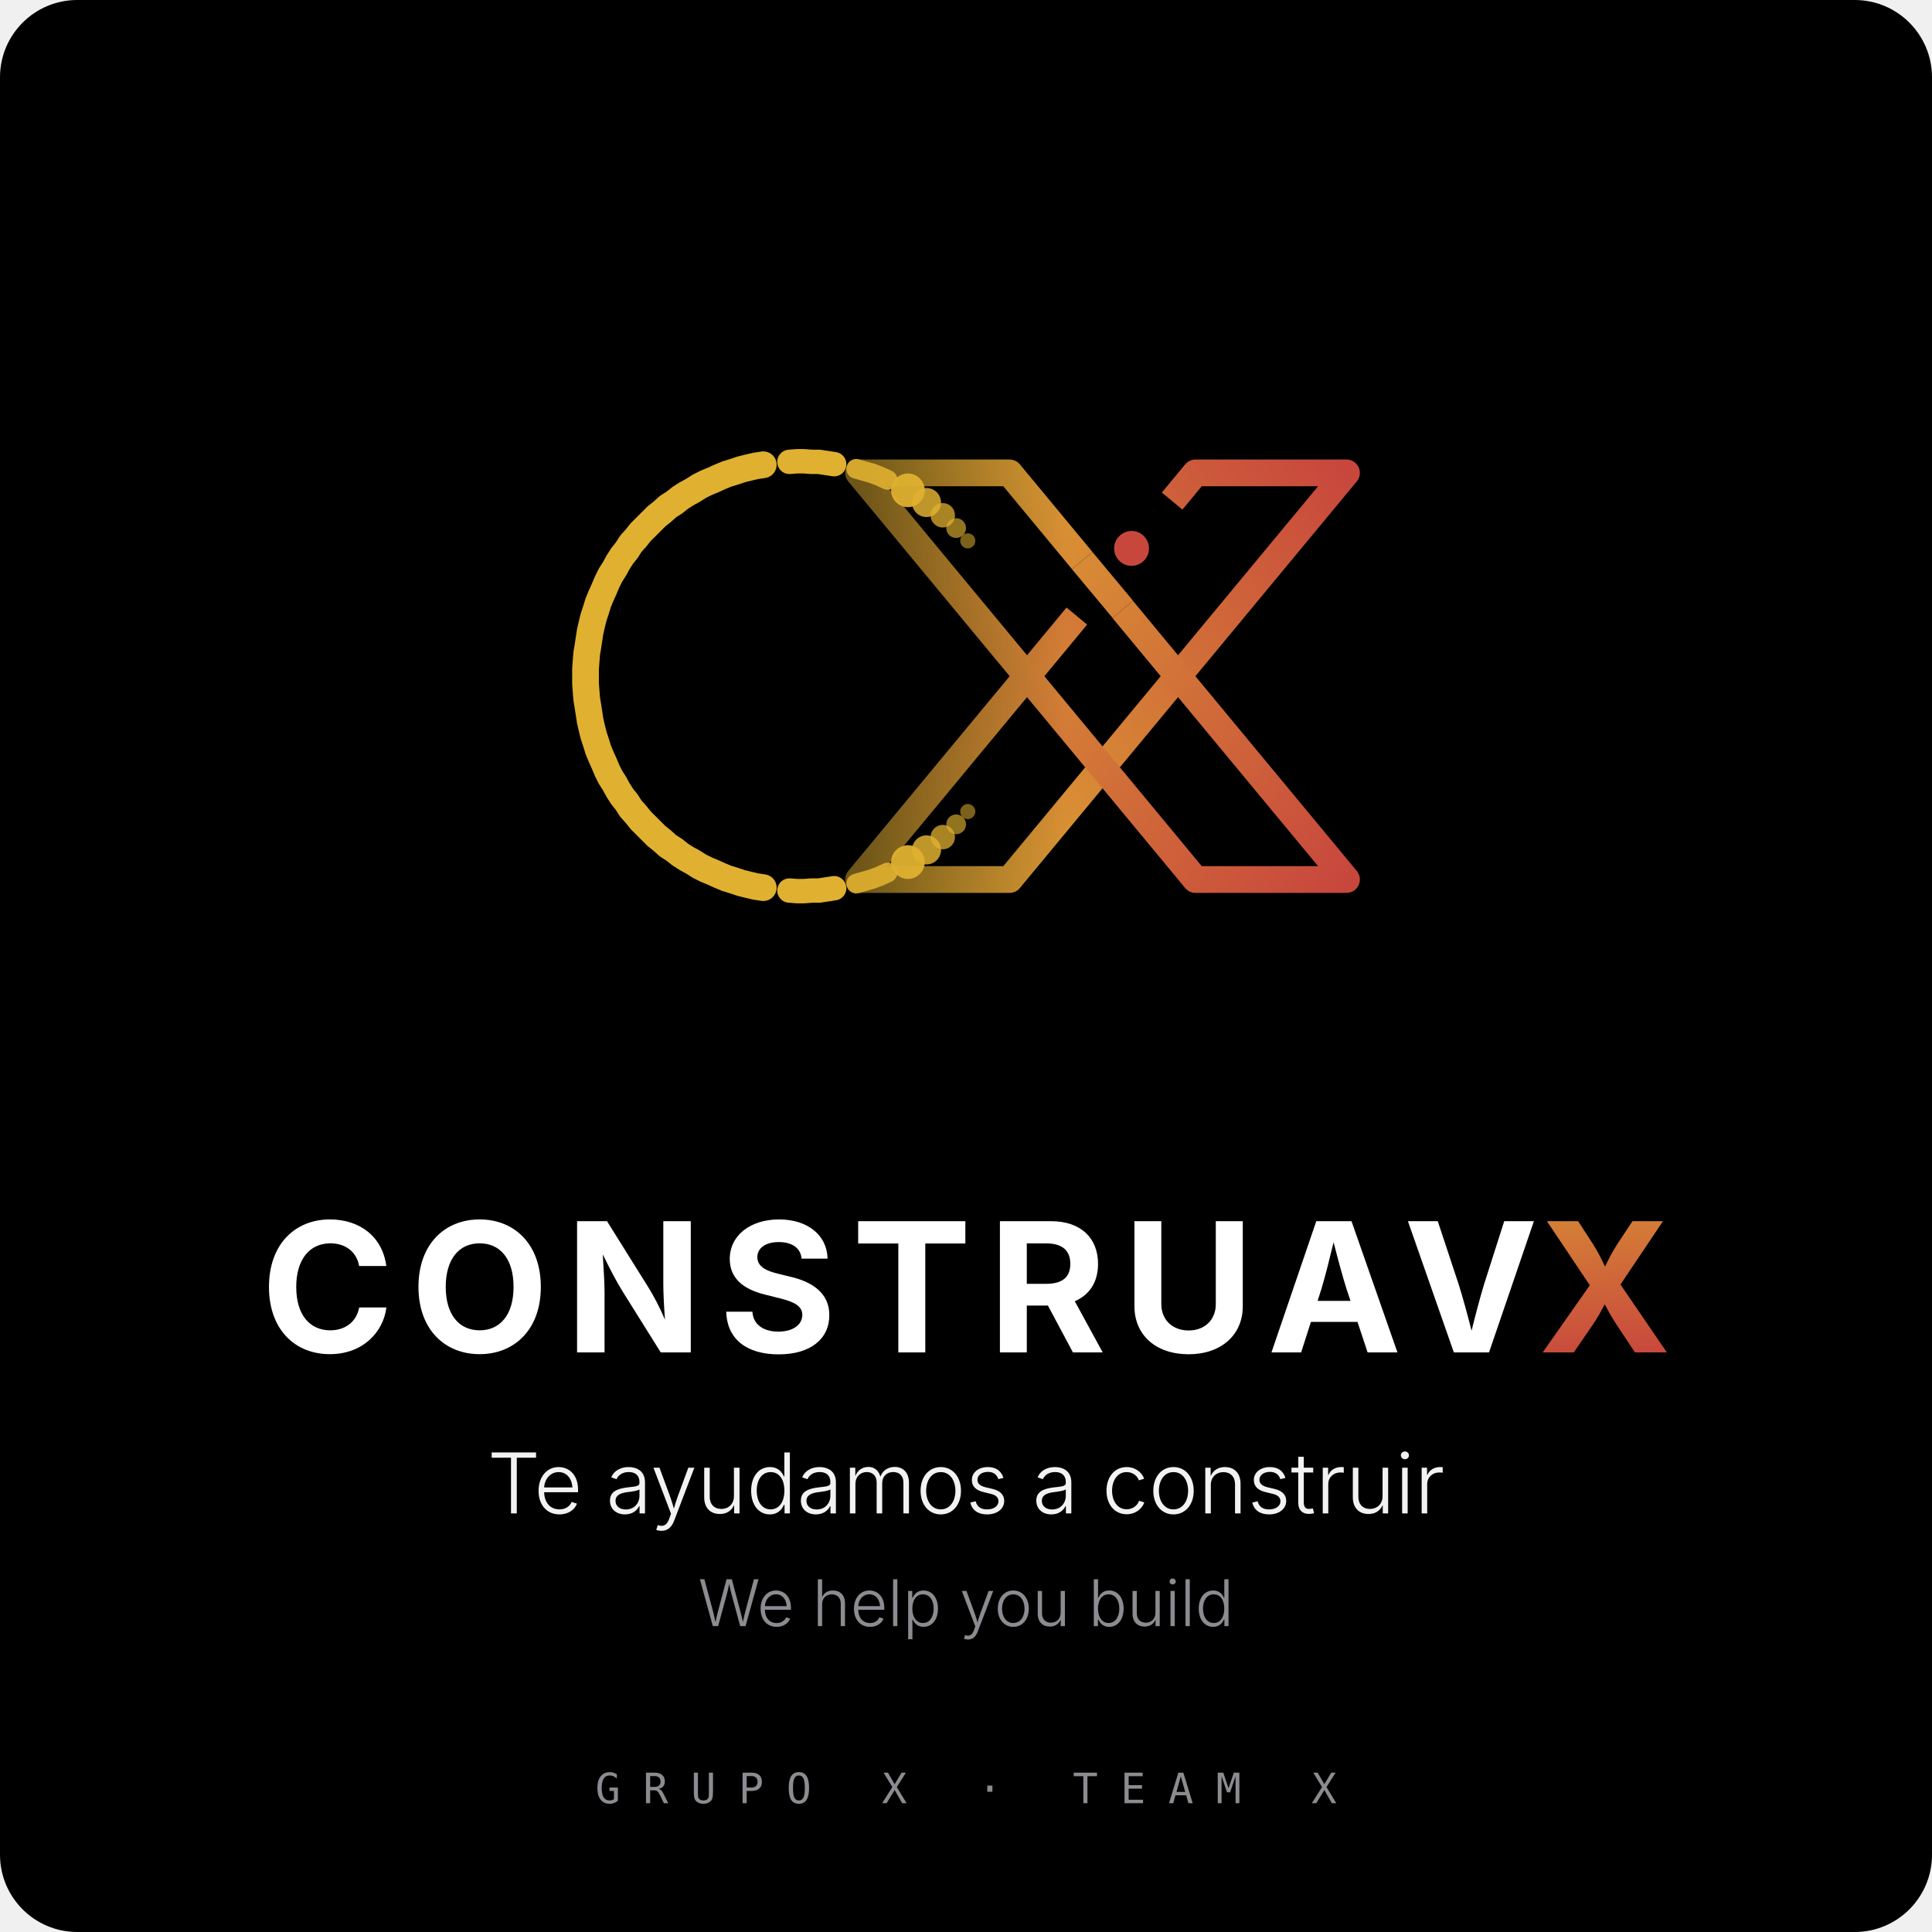
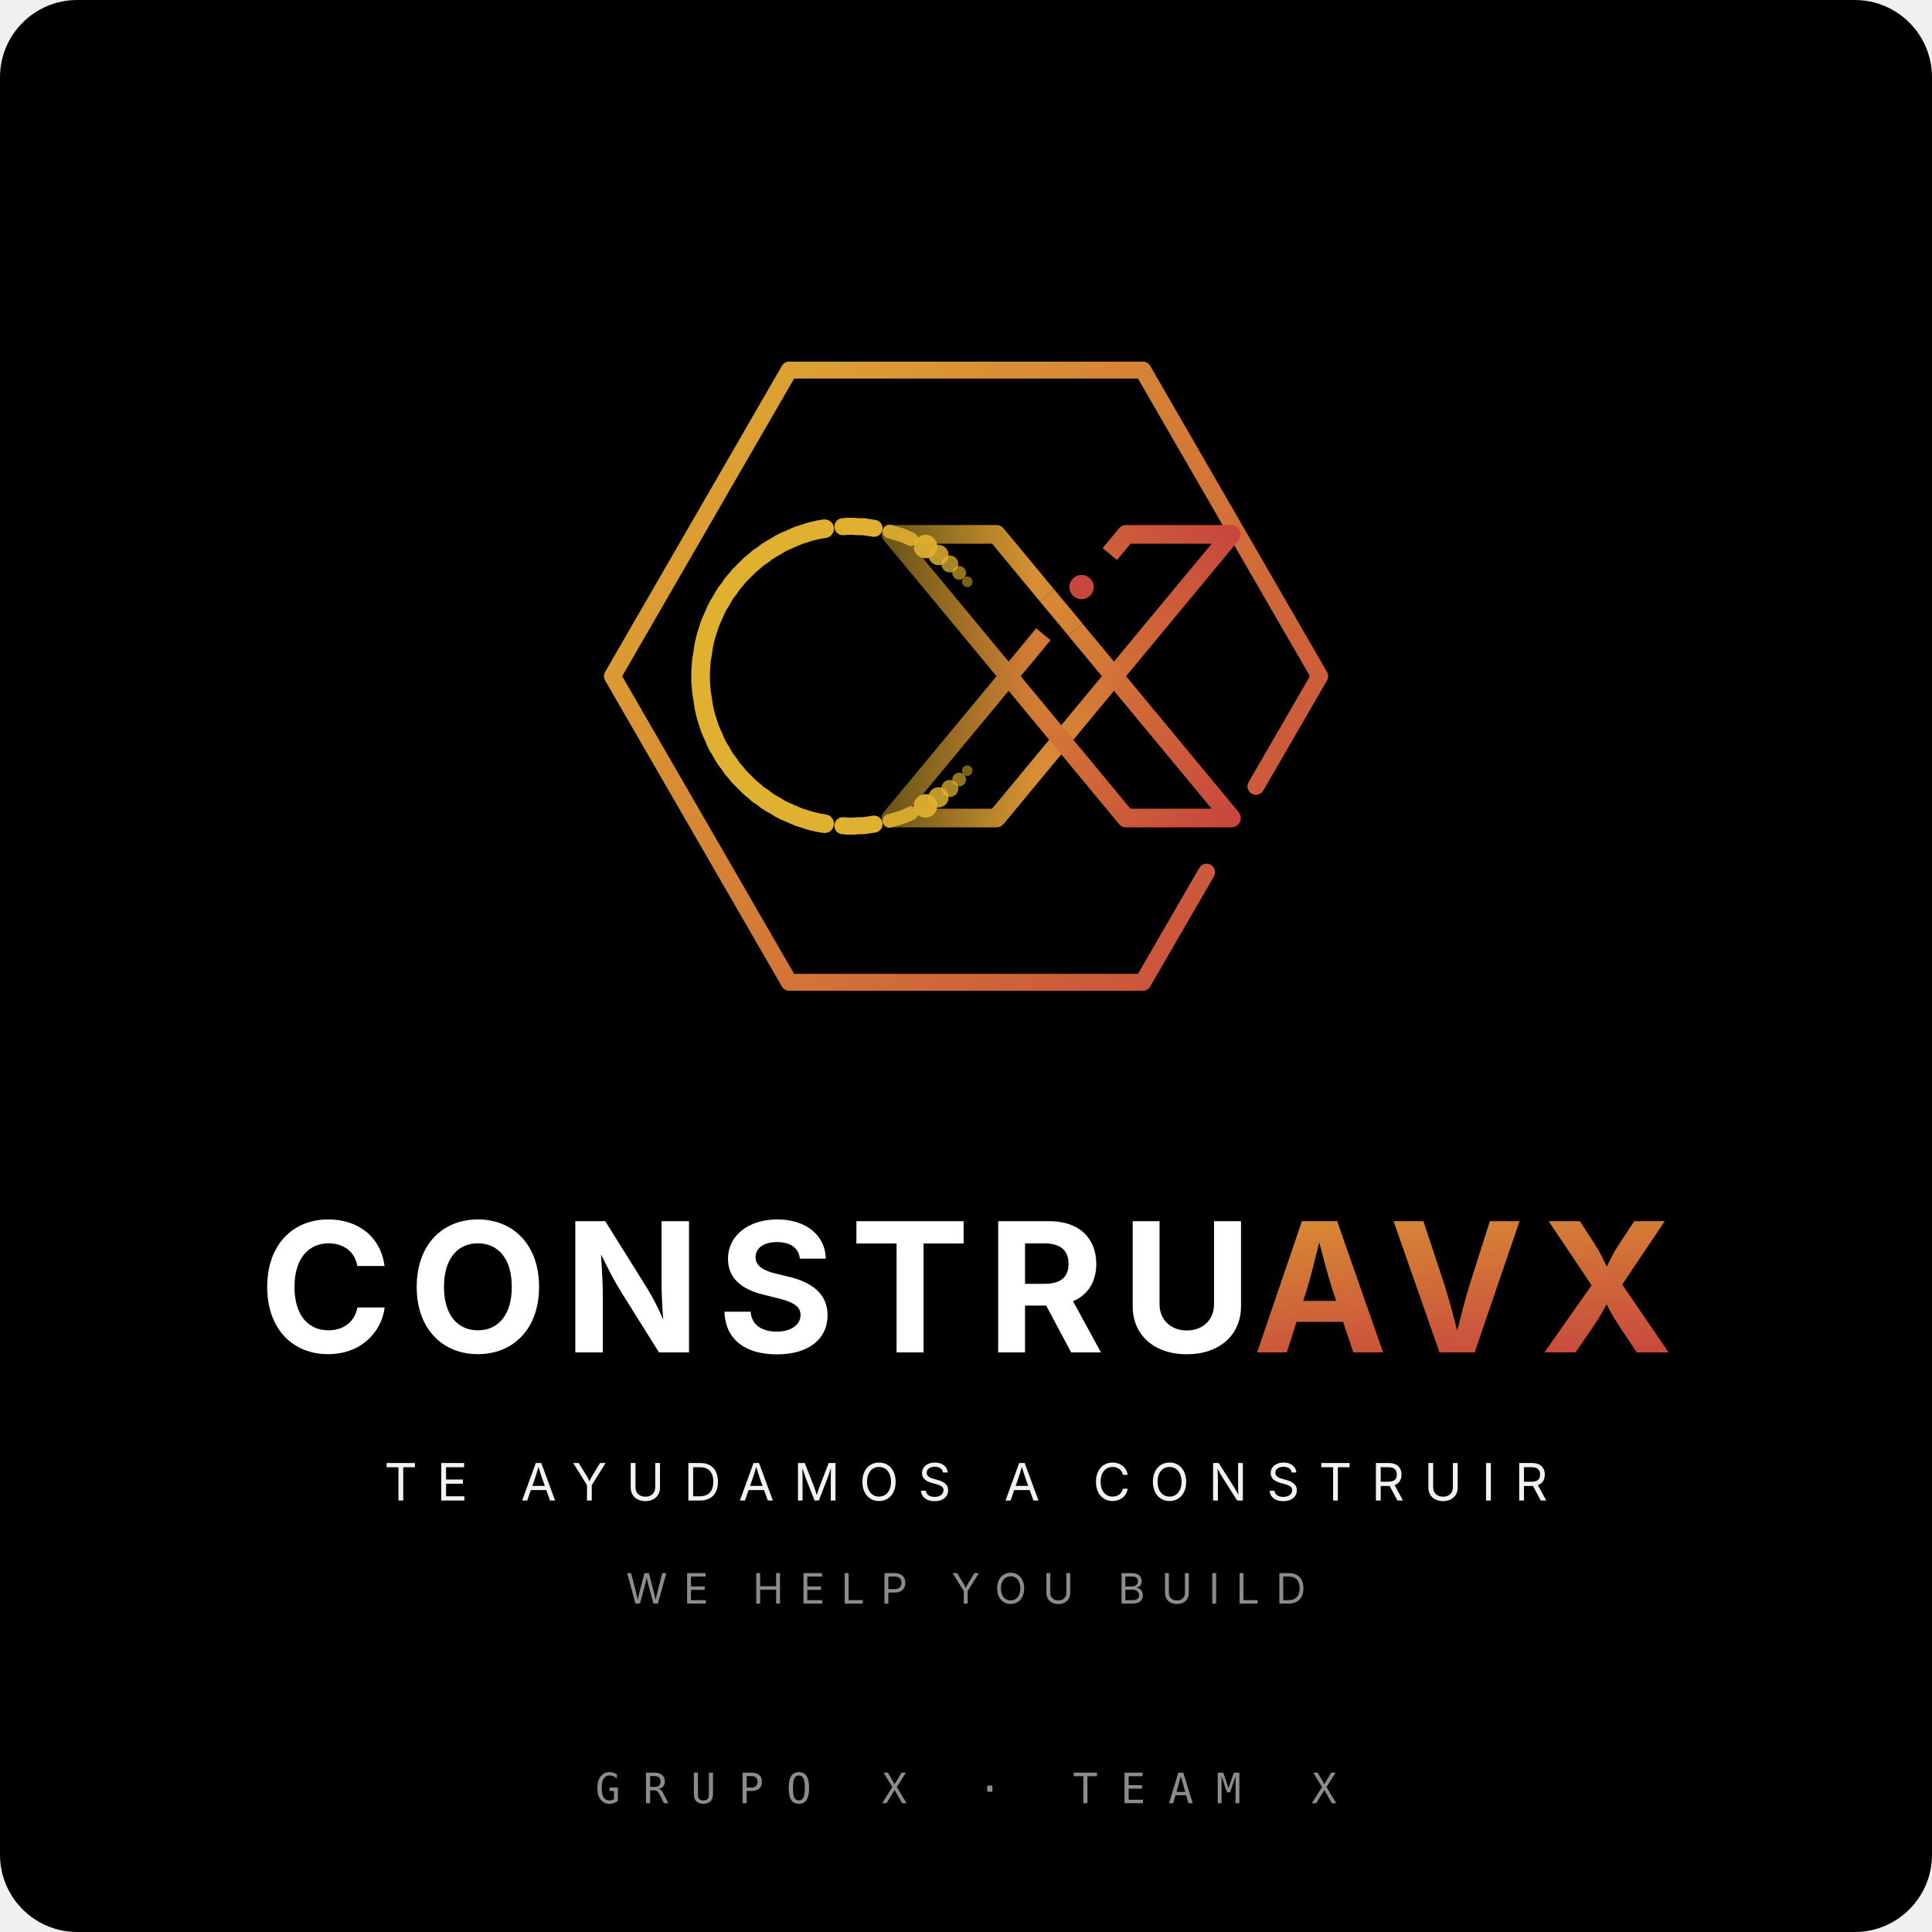
<svg xmlns="http://www.w3.org/2000/svg" viewBox="0 0 600 600">
  <rect width="600" height="600" rx="24" fill="#000" />
-   <g transform="translate(252.2 119.8) scale(1.804)">
+   <g transform="translate(269.7 152.8) scale(1.144)">
    <defs>
      <linearGradient id="cg" gradientUnits="userSpaceOnUse" x1="-40" y1="0" x2="50" y2="0">
        <stop offset="0" stop-color="#E0B030" />
        <stop offset="1" stop-color="#E0B030" />
      </linearGradient>
    </defs>
-     <g transform="translate(0 0) scale(1)">
-       <defs>
-         <linearGradient id="fg" gradientUnits="userSpaceOnUse" x1="8" y1="0" x2="44" y2="0">
-           <stop offset="0" stop-color="#7d7d7d" />
-           <stop offset="1" stop-color="#fff" />
-         </linearGradient>
-         <mask id="fm" maskUnits="userSpaceOnUse" x="-40" y="-10" width="170" height="120">
-           <rect x="-40" y="-10" width="170" height="120" fill="url(#fg)" />
-         </mask>
-         <linearGradient id="g1" gradientUnits="userSpaceOnUse" x1="8" y1="15" x2="92" y2="85">
-           <stop offset="0" stop-color="#E0B030" />
-           <stop offset="1" stop-color="#C8473D" />
-         </linearGradient>
-         <linearGradient id="g2" gradientUnits="userSpaceOnUse" x1="92" y1="15" x2="8" y2="85">
-           <stop offset="0" stop-color="#C8473D" />
-           <stop offset="1" stop-color="#E0B030" />
-         </linearGradient>
-       </defs>
-       <g fill="none" stroke-width="4.6" stroke-linejoin="round" stroke-linecap="round" mask="url(#fm)">
-         <polygon points="66,15 92,15 34,85 8,85" stroke="url(#g2)" />
-         <polygon points="8,15 34,15 92,85 66,85" stroke="url(#g1)" />
-         <line x1="62.4" y1="20.2" x2="46" y2="40" stroke="#000" stroke-width="7.4" stroke-linecap="butt" />
-         <line x1="46.5" y1="30.1" x2="53.5" y2="38.5" stroke="#000" stroke-width="8.6" stroke-linecap="butt" />
-         <line x1="46.5" y1="30.1" x2="53.5" y2="38.5" stroke="url(#g1)" stroke-width="4.6" stroke-linecap="butt" />
+     <defs>
+       <linearGradient id="hg" gradientUnits="userSpaceOnUse" x1="-69" y1="-33" x2="122" y2="133">
+         <stop offset="0" stop-color="#E0B030" />
+         <stop offset="1" stop-color="#C8473D" />
+       </linearGradient>
+     </defs>
+     <path d="M91.8 103.2 L74.5 133.1 L-21.5 133.1 L-69.5 50 L-21.5 -33.1 L74.5 -33.1 L122.5 50 L105.2 79.9" fill="none" stroke="url(#hg)" stroke-width="4.6" stroke-linecap="round" stroke-linejoin="round" />
+     <g transform="translate(26.5 50) scale(1.1) translate(-26.5 -50)">
+       <g transform="translate(0 0) scale(1)">
+         <defs>
+           <linearGradient id="fg" gradientUnits="userSpaceOnUse" x1="8" y1="0" x2="44" y2="0">
+             <stop offset="0" stop-color="#7d7d7d" />
+             <stop offset="1" stop-color="#fff" />
+           </linearGradient>
+           <mask id="fm" maskUnits="userSpaceOnUse" x="-40" y="-10" width="170" height="120">
+             <rect x="-40" y="-10" width="170" height="120" fill="url(#fg)" />
+           </mask>
+           <linearGradient id="g1" gradientUnits="userSpaceOnUse" x1="8" y1="15" x2="92" y2="85">
+             <stop offset="0" stop-color="#E0B030" />
+             <stop offset="1" stop-color="#C8473D" />
+           </linearGradient>
+           <linearGradient id="g2" gradientUnits="userSpaceOnUse" x1="92" y1="15" x2="8" y2="85">
+             <stop offset="0" stop-color="#C8473D" />
+             <stop offset="1" stop-color="#E0B030" />
+           </linearGradient>
+         </defs>
+         <g fill="none" stroke-width="4.6" stroke-linejoin="round" stroke-linecap="round" mask="url(#fm)">
+           <polygon points="66,15 92,15 34,85 8,85" stroke="url(#g2)" />
+           <polygon points="8,15 34,15 92,85 66,85" stroke="url(#g1)" />
+           <line x1="62.4" y1="20.2" x2="46" y2="40" stroke="#000" stroke-width="7.4" stroke-linecap="butt" />
+           <line x1="46.5" y1="30.1" x2="53.5" y2="38.5" stroke="#000" stroke-width="8.6" stroke-linecap="butt" />
+           <line x1="46.5" y1="30.1" x2="53.5" y2="38.5" stroke="url(#g1)" stroke-width="4.6" stroke-linecap="butt" />
+         </g>
+         <circle cx="55" cy="28" r="3" fill="#C8473D" />
      </g>
-       <circle cx="55" cy="28" r="3" fill="#C8473D" />
+       <path d="M-8.4 13.6 L-9.7 13.8 L-11.0 14.1 L-12.2 14.4 L-13.4 14.8 L-14.7 15.2 L-15.9 15.7 L-17.0 16.2 L-18.2 16.7 L-19.4 17.3 L-20.5 18.0 L-21.6 18.6 L-22.7 19.3 L-23.7 20.1 L-24.8 20.8 L-25.8 21.7 L-26.8 22.5 L-27.7 23.4 L-28.6 24.3 L-29.5 25.2 L-30.3 26.2 L-31.2 27.2 L-31.9 28.3 L-32.7 29.3 L-33.4 30.4 L-34.0 31.5 L-34.7 32.6 L-35.3 33.8 L-35.8 35.0 L-36.3 36.1 L-36.8 37.3 L-37.2 38.6 L-37.6 39.8 L-37.9 41.0 L-38.2 42.3 L-38.4 43.6 L-38.6 44.9 L-38.8 46.1 L-38.9 47.4 L-39.0 48.7 L-39.0 50.0 L-39.0 51.3 L-38.9 52.6 L-38.8 53.9 L-38.6 55.1 L-38.4 56.4 L-38.2 57.7 L-37.9 59.0 L-37.6 60.2 L-37.2 61.4 L-36.8 62.7 L-36.3 63.9 L-35.8 65.0 L-35.3 66.2 L-34.7 67.4 L-34.0 68.5 L-33.4 69.6 L-32.7 70.7 L-31.9 71.7 L-31.2 72.8 L-30.3 73.8 L-29.5 74.8 L-28.6 75.7 L-27.7 76.6 L-26.8 77.5 L-25.8 78.3 L-24.8 79.2 L-23.7 79.9 L-22.7 80.7 L-21.6 81.4 L-20.5 82.0 L-19.4 82.7 L-18.2 83.3 L-17.0 83.8 L-15.9 84.3 L-14.7 84.8 L-13.4 85.2 L-12.2 85.6 L-11.0 85.9 L-9.7 86.2 L-8.4 86.4" fill="none" stroke="url(#cg)" stroke-width="4.6" stroke-linecap="round" stroke-linejoin="round" opacity="1" />
+       <path d="M-3.9 13.1 L-2.6 13.0 L-1.4 13.0 L-0.1 13.1 L1.2 13.1 L2.5 13.3 L3.8 13.5" fill="none" stroke="url(#cg)" stroke-width="4.2" stroke-linecap="round" stroke-linejoin="round" opacity="1" />
+       <path d="M7.6 14.3 L9.0 14.7 L10.4 15.1 L11.7 15.6 L13.0 16.2" fill="none" stroke="url(#cg)" stroke-width="3.4" stroke-linecap="round" stroke-linejoin="round" opacity="0.9" />
+       <circle cx="16.5" cy="18.0" r="2.9" fill="url(#cg)" opacity="0.95" />
+       <circle cx="19.7" cy="20.1" r="2.5" fill="url(#cg)" opacity="0.85" />
+       <circle cx="22.5" cy="22.3" r="2.1" fill="url(#cg)" opacity="0.75" />
+       <circle cx="24.8" cy="24.5" r="1.7" fill="url(#cg)" opacity="0.65" />
+       <circle cx="26.8" cy="26.7" r="1.3" fill="url(#cg)" opacity="0.55" />
+       <path d="M-3.9 86.9 L-2.6 87.0 L-1.4 87.0 L-0.1 86.9 L1.2 86.9 L2.5 86.7 L3.8 86.5" fill="none" stroke="url(#cg)" stroke-width="4.2" stroke-linecap="round" stroke-linejoin="round" opacity="1" />
+       <path d="M7.6 85.7 L9.0 85.3 L10.4 84.9 L11.7 84.4 L13.0 83.8" fill="none" stroke="url(#cg)" stroke-width="3.4" stroke-linecap="round" stroke-linejoin="round" opacity="0.9" />
+       <circle cx="16.5" cy="82.0" r="2.9" fill="url(#cg)" opacity="0.95" />
+       <circle cx="19.7" cy="79.9" r="2.5" fill="url(#cg)" opacity="0.85" />
+       <circle cx="22.5" cy="77.7" r="2.1" fill="url(#cg)" opacity="0.75" />
+       <circle cx="24.8" cy="75.5" r="1.7" fill="url(#cg)" opacity="0.65" />
+       <circle cx="26.8" cy="73.3" r="1.3" fill="url(#cg)" opacity="0.55" />
    </g>
-     <path d="M-8.4 13.6 L-9.7 13.8 L-11.0 14.1 L-12.2 14.4 L-13.4 14.8 L-14.7 15.2 L-15.9 15.7 L-17.0 16.2 L-18.2 16.7 L-19.4 17.3 L-20.5 18.0 L-21.6 18.6 L-22.7 19.3 L-23.7 20.1 L-24.8 20.8 L-25.8 21.7 L-26.8 22.5 L-27.7 23.4 L-28.6 24.3 L-29.5 25.2 L-30.3 26.2 L-31.2 27.2 L-31.9 28.3 L-32.7 29.3 L-33.4 30.4 L-34.0 31.5 L-34.7 32.6 L-35.3 33.8 L-35.8 35.0 L-36.3 36.1 L-36.8 37.3 L-37.2 38.6 L-37.6 39.8 L-37.9 41.0 L-38.2 42.3 L-38.4 43.6 L-38.6 44.9 L-38.8 46.1 L-38.9 47.4 L-39.0 48.7 L-39.0 50.0 L-39.0 51.3 L-38.9 52.6 L-38.8 53.9 L-38.6 55.1 L-38.4 56.4 L-38.2 57.7 L-37.9 59.0 L-37.6 60.2 L-37.2 61.4 L-36.8 62.7 L-36.3 63.9 L-35.8 65.0 L-35.3 66.2 L-34.7 67.4 L-34.0 68.5 L-33.4 69.6 L-32.7 70.7 L-31.9 71.7 L-31.2 72.8 L-30.3 73.8 L-29.5 74.8 L-28.6 75.7 L-27.7 76.6 L-26.8 77.5 L-25.8 78.3 L-24.8 79.2 L-23.7 79.9 L-22.7 80.7 L-21.6 81.4 L-20.5 82.0 L-19.4 82.7 L-18.2 83.3 L-17.0 83.8 L-15.9 84.3 L-14.7 84.8 L-13.4 85.2 L-12.2 85.6 L-11.0 85.9 L-9.7 86.2 L-8.4 86.4" fill="none" stroke="url(#cg)" stroke-width="4.6" stroke-linecap="round" stroke-linejoin="round" opacity="1" />
-     <path d="M-3.9 13.1 L-2.6 13.0 L-1.4 13.0 L-0.1 13.1 L1.2 13.1 L2.5 13.3 L3.8 13.5" fill="none" stroke="url(#cg)" stroke-width="4.2" stroke-linecap="round" stroke-linejoin="round" opacity="1" />
-     <path d="M7.6 14.3 L9.0 14.7 L10.4 15.1 L11.7 15.6 L13.0 16.2" fill="none" stroke="url(#cg)" stroke-width="3.4" stroke-linecap="round" stroke-linejoin="round" opacity="0.9" />
-     <circle cx="16.5" cy="18.0" r="2.9" fill="url(#cg)" opacity="0.95" />
-     <circle cx="19.7" cy="20.1" r="2.5" fill="url(#cg)" opacity="0.85" />
-     <circle cx="22.5" cy="22.3" r="2.1" fill="url(#cg)" opacity="0.75" />
-     <circle cx="24.8" cy="24.5" r="1.7" fill="url(#cg)" opacity="0.65" />
-     <circle cx="26.8" cy="26.7" r="1.3" fill="url(#cg)" opacity="0.55" />
-     <path d="M-3.9 86.9 L-2.6 87.0 L-1.4 87.0 L-0.1 86.9 L1.2 86.9 L2.5 86.7 L3.8 86.5" fill="none" stroke="url(#cg)" stroke-width="4.2" stroke-linecap="round" stroke-linejoin="round" opacity="1" />
-     <path d="M7.6 85.7 L9.0 85.3 L10.4 84.9 L11.7 84.4 L13.0 83.8" fill="none" stroke="url(#cg)" stroke-width="3.4" stroke-linecap="round" stroke-linejoin="round" opacity="0.9" />
-     <circle cx="16.5" cy="82.0" r="2.9" fill="url(#cg)" opacity="0.95" />
-     <circle cx="19.7" cy="79.9" r="2.5" fill="url(#cg)" opacity="0.85" />
-     <circle cx="22.5" cy="77.7" r="2.1" fill="url(#cg)" opacity="0.75" />
-     <circle cx="24.8" cy="75.5" r="1.7" fill="url(#cg)" opacity="0.65" />
-     <circle cx="26.8" cy="73.3" r="1.3" fill="url(#cg)" opacity="0.55" />
  </g>
  <defs>
    <linearGradient id="wg" x1="0" y1="0" x2="1" y2="1">
      <stop offset="0" stop-color="#E0B030" />
      <stop offset="1" stop-color="#C8473D" />
    </linearGradient>
  </defs>
-   <text x="300" y="420" text-anchor="middle" font-family="'Montserrat','Inter','Helvetica Neue',Arial,sans-serif" font-weight="700" font-size="56" letter-spacing="5.0" fill="#fff">CONSTRUAV<tspan fill="url(#wg)">X</tspan>
+   <text x="300" y="420" text-anchor="middle" font-family="'Montserrat','Inter','Helvetica Neue',Arial,sans-serif" font-weight="700" font-size="56" letter-spacing="5.0" fill="#fff">CONSTRU<tspan fill="url(#wg)">AVX</tspan>
  </text>
-   <text x="300" y="470" text-anchor="middle" font-family="'Inter Tight','Inter','Helvetica Neue',Arial,sans-serif" font-weight="300" font-size="26" fill="#f2f2f2" letter-spacing="0">Te ayudamos a construir</text>
-   <text x="300" y="505" text-anchor="middle" font-family="'Inter Tight','Inter','Helvetica Neue',Arial,sans-serif" font-weight="300" font-size="20" fill="#8b8b90" letter-spacing="0">We help you build</text>
+   <text x="300" y="466" text-anchor="middle" font-family="'Inter Tight','Inter','Helvetica Neue',Arial,sans-serif" font-weight="400" font-size="16" fill="#f2f2f2" letter-spacing="6">TE AYUDAMOS A CONSTRUIR</text>
+   <text x="300" y="498" text-anchor="middle" font-family="'Inter Tight','Inter','Helvetica Neue',Arial,sans-serif" font-weight="400" font-size="13" fill="#8b8b90" letter-spacing="5">WE HELP YOU BUILD</text>
  <text x="300" y="560" text-anchor="middle" font-family="'JetBrains Mono','DejaVu Sans Mono',monospace" font-weight="400" font-size="13" fill="#8b8b90" letter-spacing="7">GRUPO X · TEAM X</text>
</svg>
